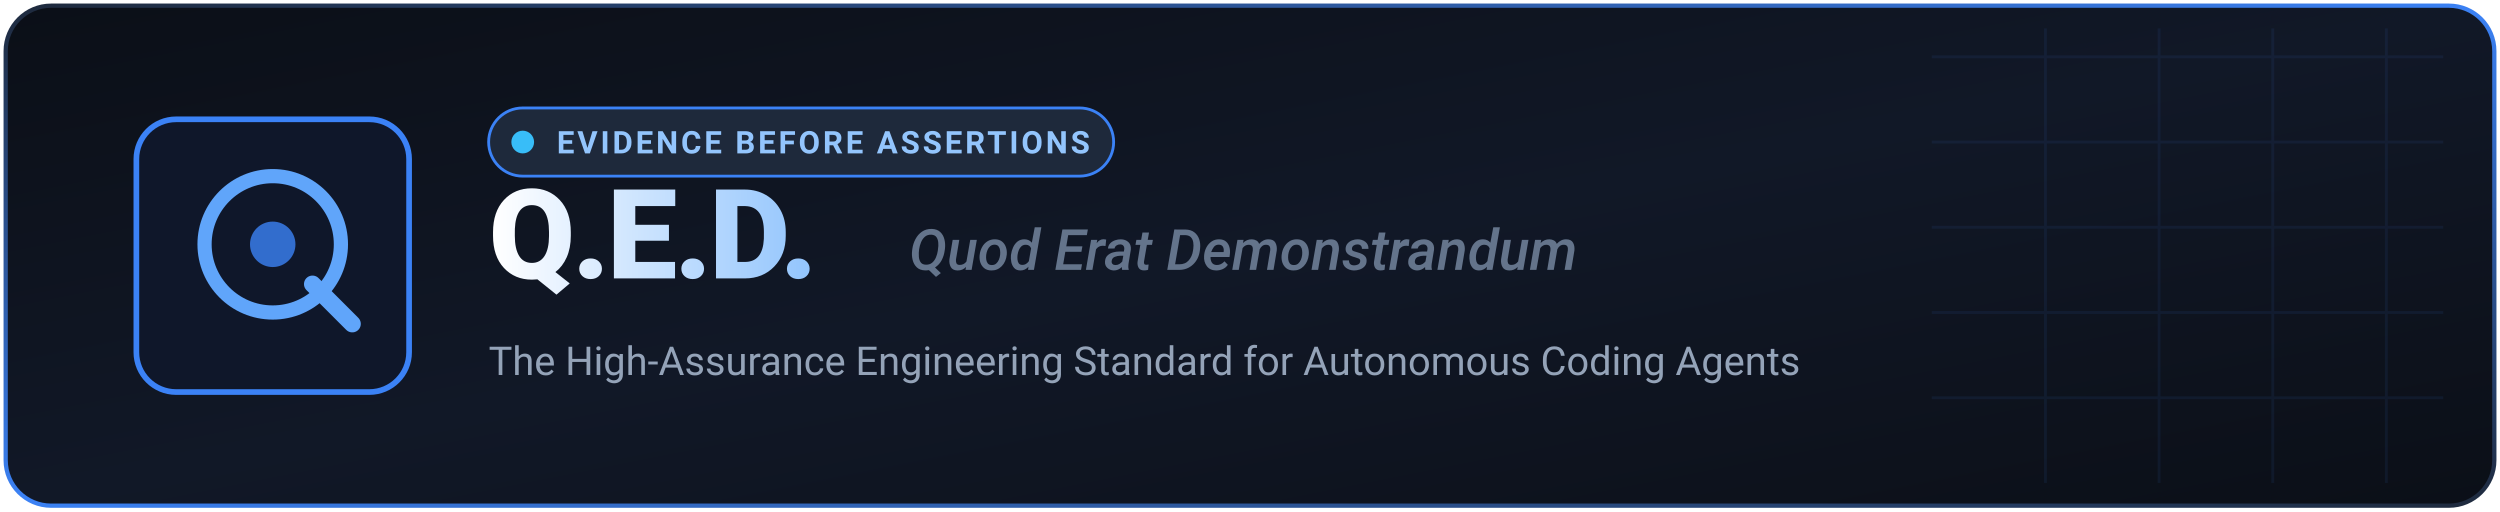
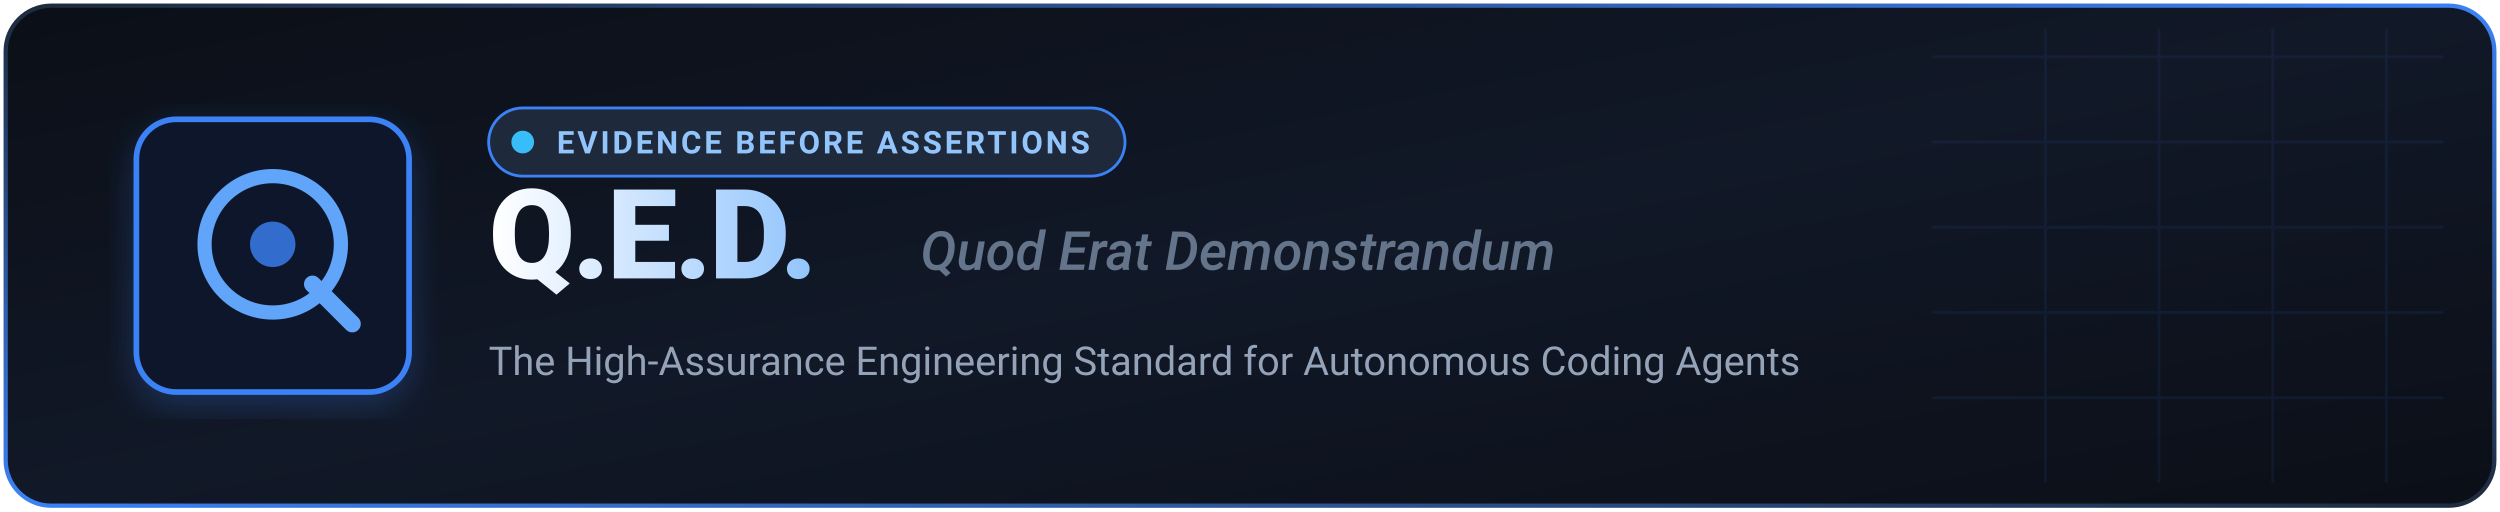
- <svg xmlns="http://www.w3.org/2000/svg" viewBox="0 0 880 180" width="100%" height="180">
+ <svg xmlns="http://www.w3.org/2000/svg" viewBox="0 0 880 180" width="100%" height="auto" preserveAspectRatio="xMidYMid meet">
  <defs>
    <linearGradient id="bgGrad" x1="0%" y1="0%" x2="100%" y2="100%">
      <stop offset="0%" stop-color="#0b0f17" />
      <stop offset="50%" stop-color="#111827" />
      <stop offset="100%" stop-color="#0b0f17" />
    </linearGradient>
    <linearGradient id="textGrad" x1="0%" y1="0%" x2="100%" y2="0%">
      <stop offset="0%" stop-color="#ffffff" />
      <stop offset="100%" stop-color="#93c5fd" />
    </linearGradient>
    <linearGradient id="borderGrad" x1="0%" y1="0%" x2="100%" y2="100%">
      <stop offset="0%" stop-color="#1e293b" />
      <stop offset="50%" stop-color="#3b82f6" />
      <stop offset="100%" stop-color="#1e293b" />
    </linearGradient>
+     <filter id="logoShadow" x="-10%" y="-10%" width="120%" height="120%">
+       <feDropShadow dx="0" dy="4" stdDeviation="6" flood-color="#3b82f6" flood-opacity="0.25" />
+     </filter>
  </defs>
  <rect x="2" y="2" width="876" height="176" rx="16" fill="url(#bgGrad)" stroke="url(#borderGrad)" stroke-width="1.5" />
  <g opacity="0.08" stroke="#3b82f6" stroke-width="1">
    <line x1="680" y1="20" x2="860" y2="20" />
    <line x1="680" y1="50" x2="860" y2="50" />
    <line x1="680" y1="80" x2="860" y2="80" />
    <line x1="680" y1="110" x2="860" y2="110" />
    <line x1="680" y1="140" x2="860" y2="140" />
    <line x1="720" y1="10" x2="720" y2="170" />
    <line x1="760" y1="10" x2="760" y2="170" />
    <line x1="800" y1="10" x2="800" y2="170" />
    <line x1="840" y1="10" x2="840" y2="170" />
  </g>
-   <g transform="translate(48, 42)">
+   <g transform="translate(48, 42)" filter="url(#logoShadow)">
    <rect x="0" y="0" width="96" height="96" rx="14" fill="#0f172a" stroke="#3b82f6" stroke-width="2" />
    <circle cx="48" cy="44" r="24" fill="none" stroke="#60a5fa" stroke-width="5" />
    <line x1="62" y1="58" x2="76" y2="72" stroke="#60a5fa" stroke-width="6" stroke-linecap="round" />
    <circle cx="48" cy="44" r="8" fill="#3b82f6" opacity="0.8" />
  </g>
-   <rect x="172" y="38" width="220" height="24" rx="12" fill="#1e293b" stroke="#3b82f6" stroke-width="1" />
+   <rect x="172" y="38" width="224" height="24" rx="12" fill="#1e293b" stroke="#3b82f6" stroke-width="1" />
  <circle cx="184" cy="50" r="4" fill="#38bdf8" />
  <text x="196" y="54" fill="#93c5fd" font-family="-apple-system, BlinkMacSystemFont, 'Segoe UI', Roboto, Helvetica, Arial, sans-serif" font-size="11" font-weight="700" letter-spacing="1">EVIDENCE BEFORE ASSERTIONS</text>
  <text x="172" y="98" fill="url(#textGrad)" font-family="-apple-system, BlinkMacSystemFont, 'Segoe UI', Roboto, Helvetica, Arial, sans-serif" font-size="44" font-weight="800" letter-spacing="-1">Q.E.D.</text>
-   <text x="320" y="95" fill="#64748b" font-family="-apple-system, BlinkMacSystemFont, 'Segoe UI', Roboto, Helvetica, Arial, sans-serif" font-size="20" font-weight="500" font-style="italic">Quod Erat Demonstrandum</text>
+   <text x="324" y="95" fill="#64748b" font-family="-apple-system, BlinkMacSystemFont, 'Segoe UI', Roboto, Helvetica, Arial, sans-serif" font-size="19" font-weight="500" font-style="italic">Quod Erat Demonstrandum</text>
  <text x="172" y="132" fill="#94a3b8" font-family="-apple-system, BlinkMacSystemFont, 'Segoe UI', Roboto, Helvetica, Arial, sans-serif" font-size="14" font-weight="400">The High-Assurance Engineering Standard for Autonomous Coding Agents</text>
</svg>
